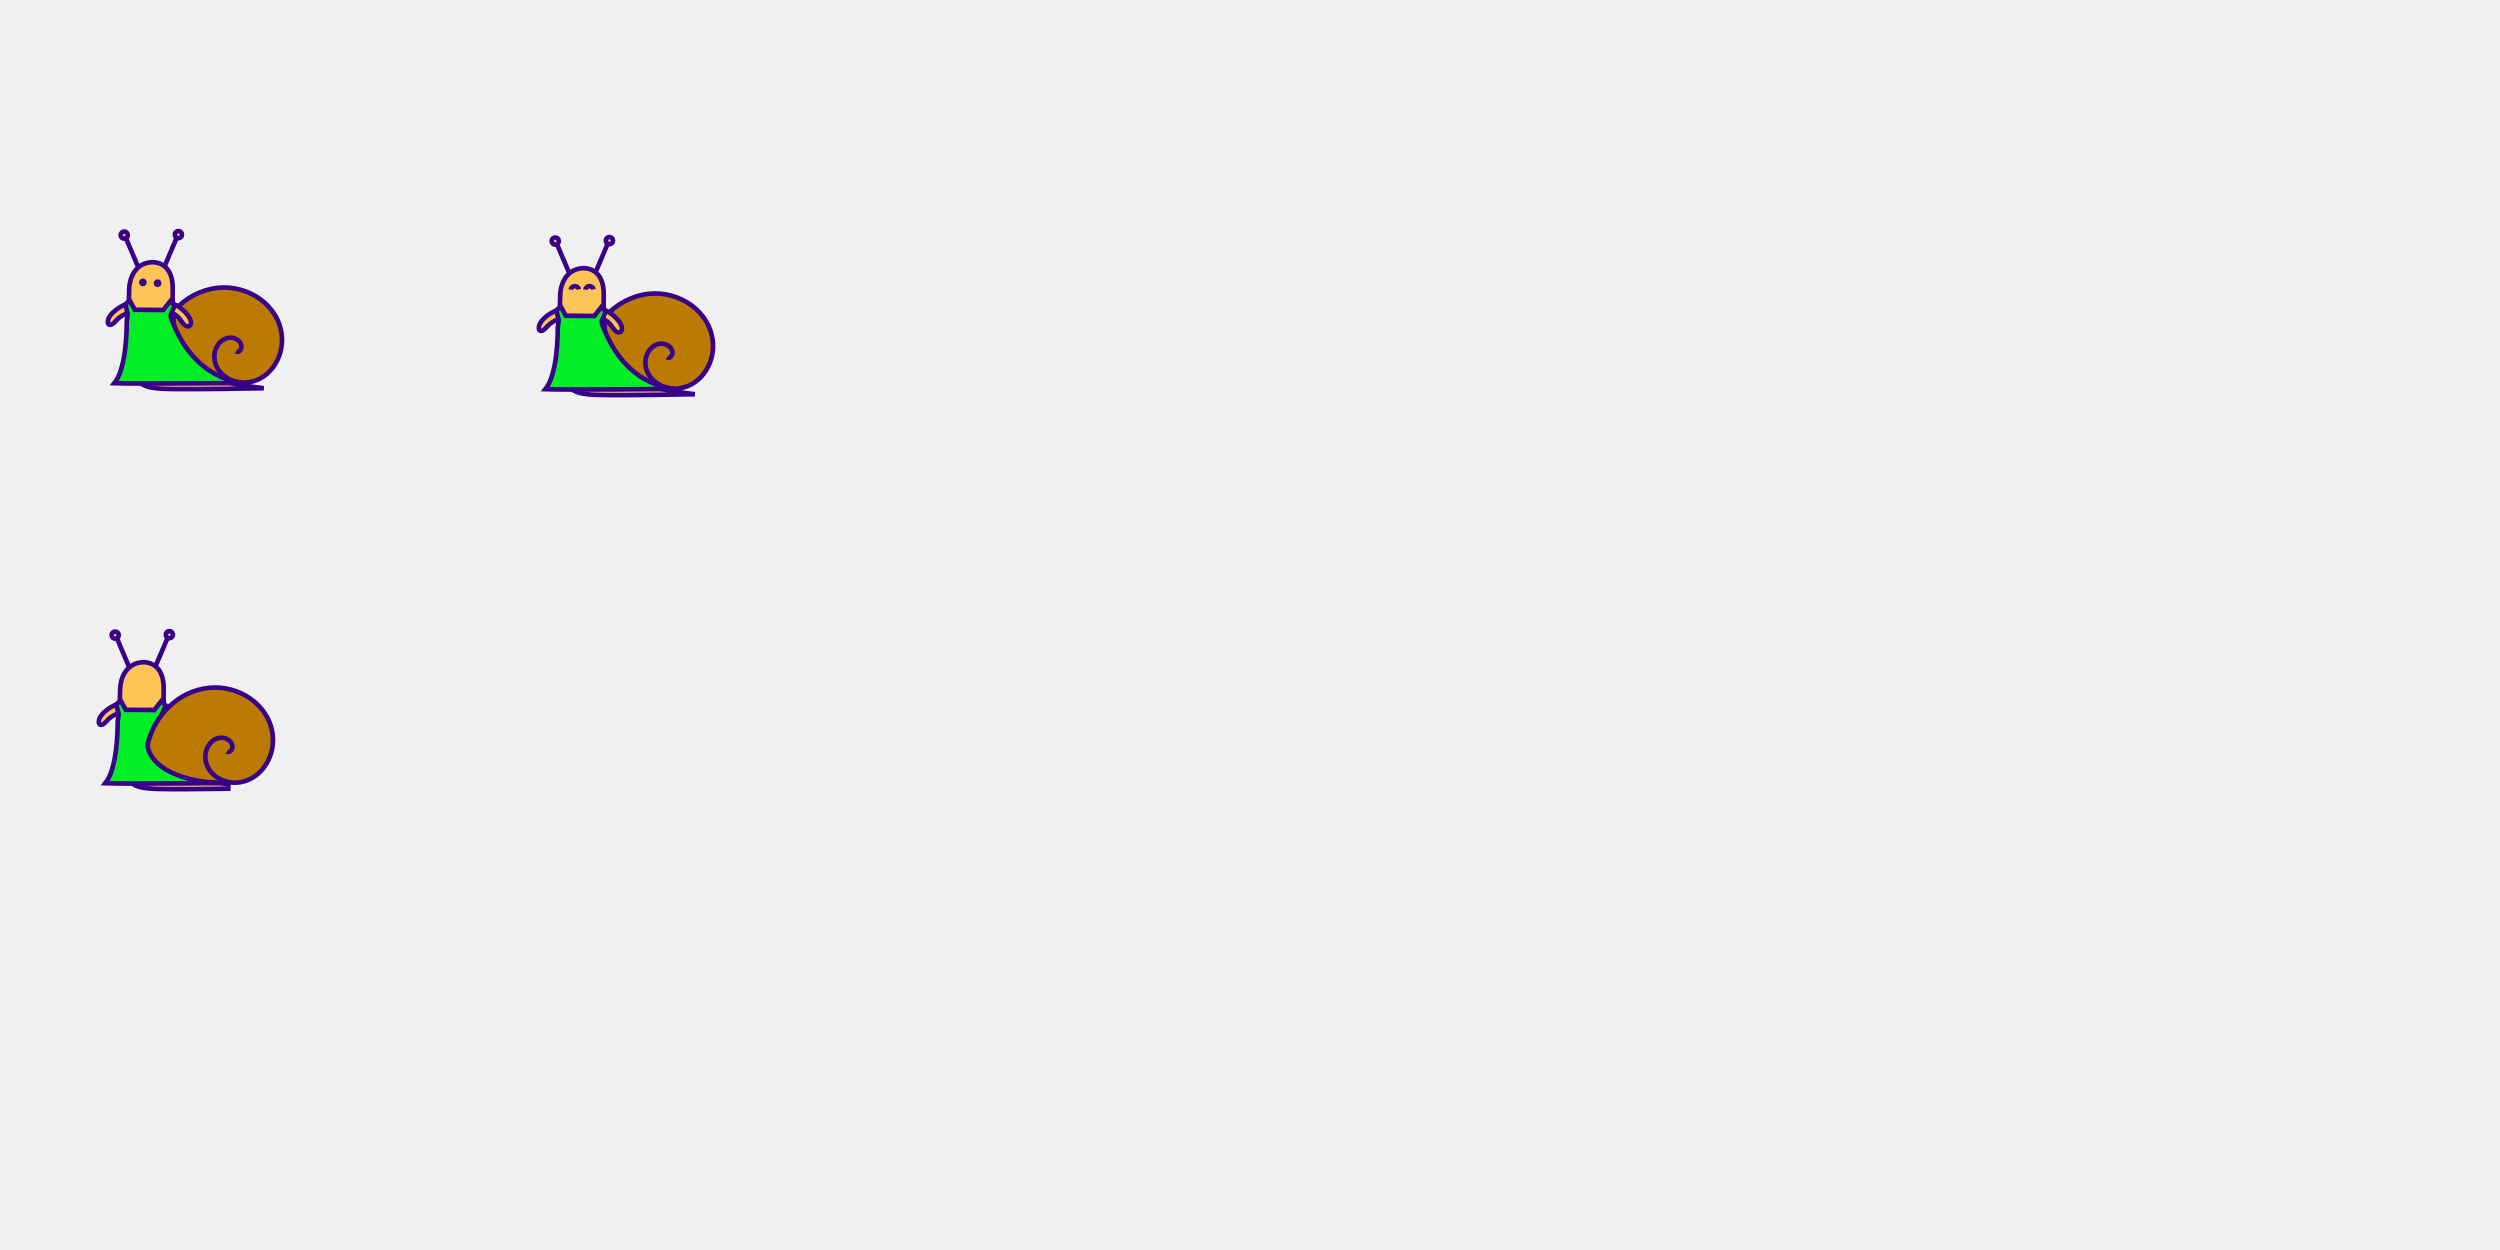
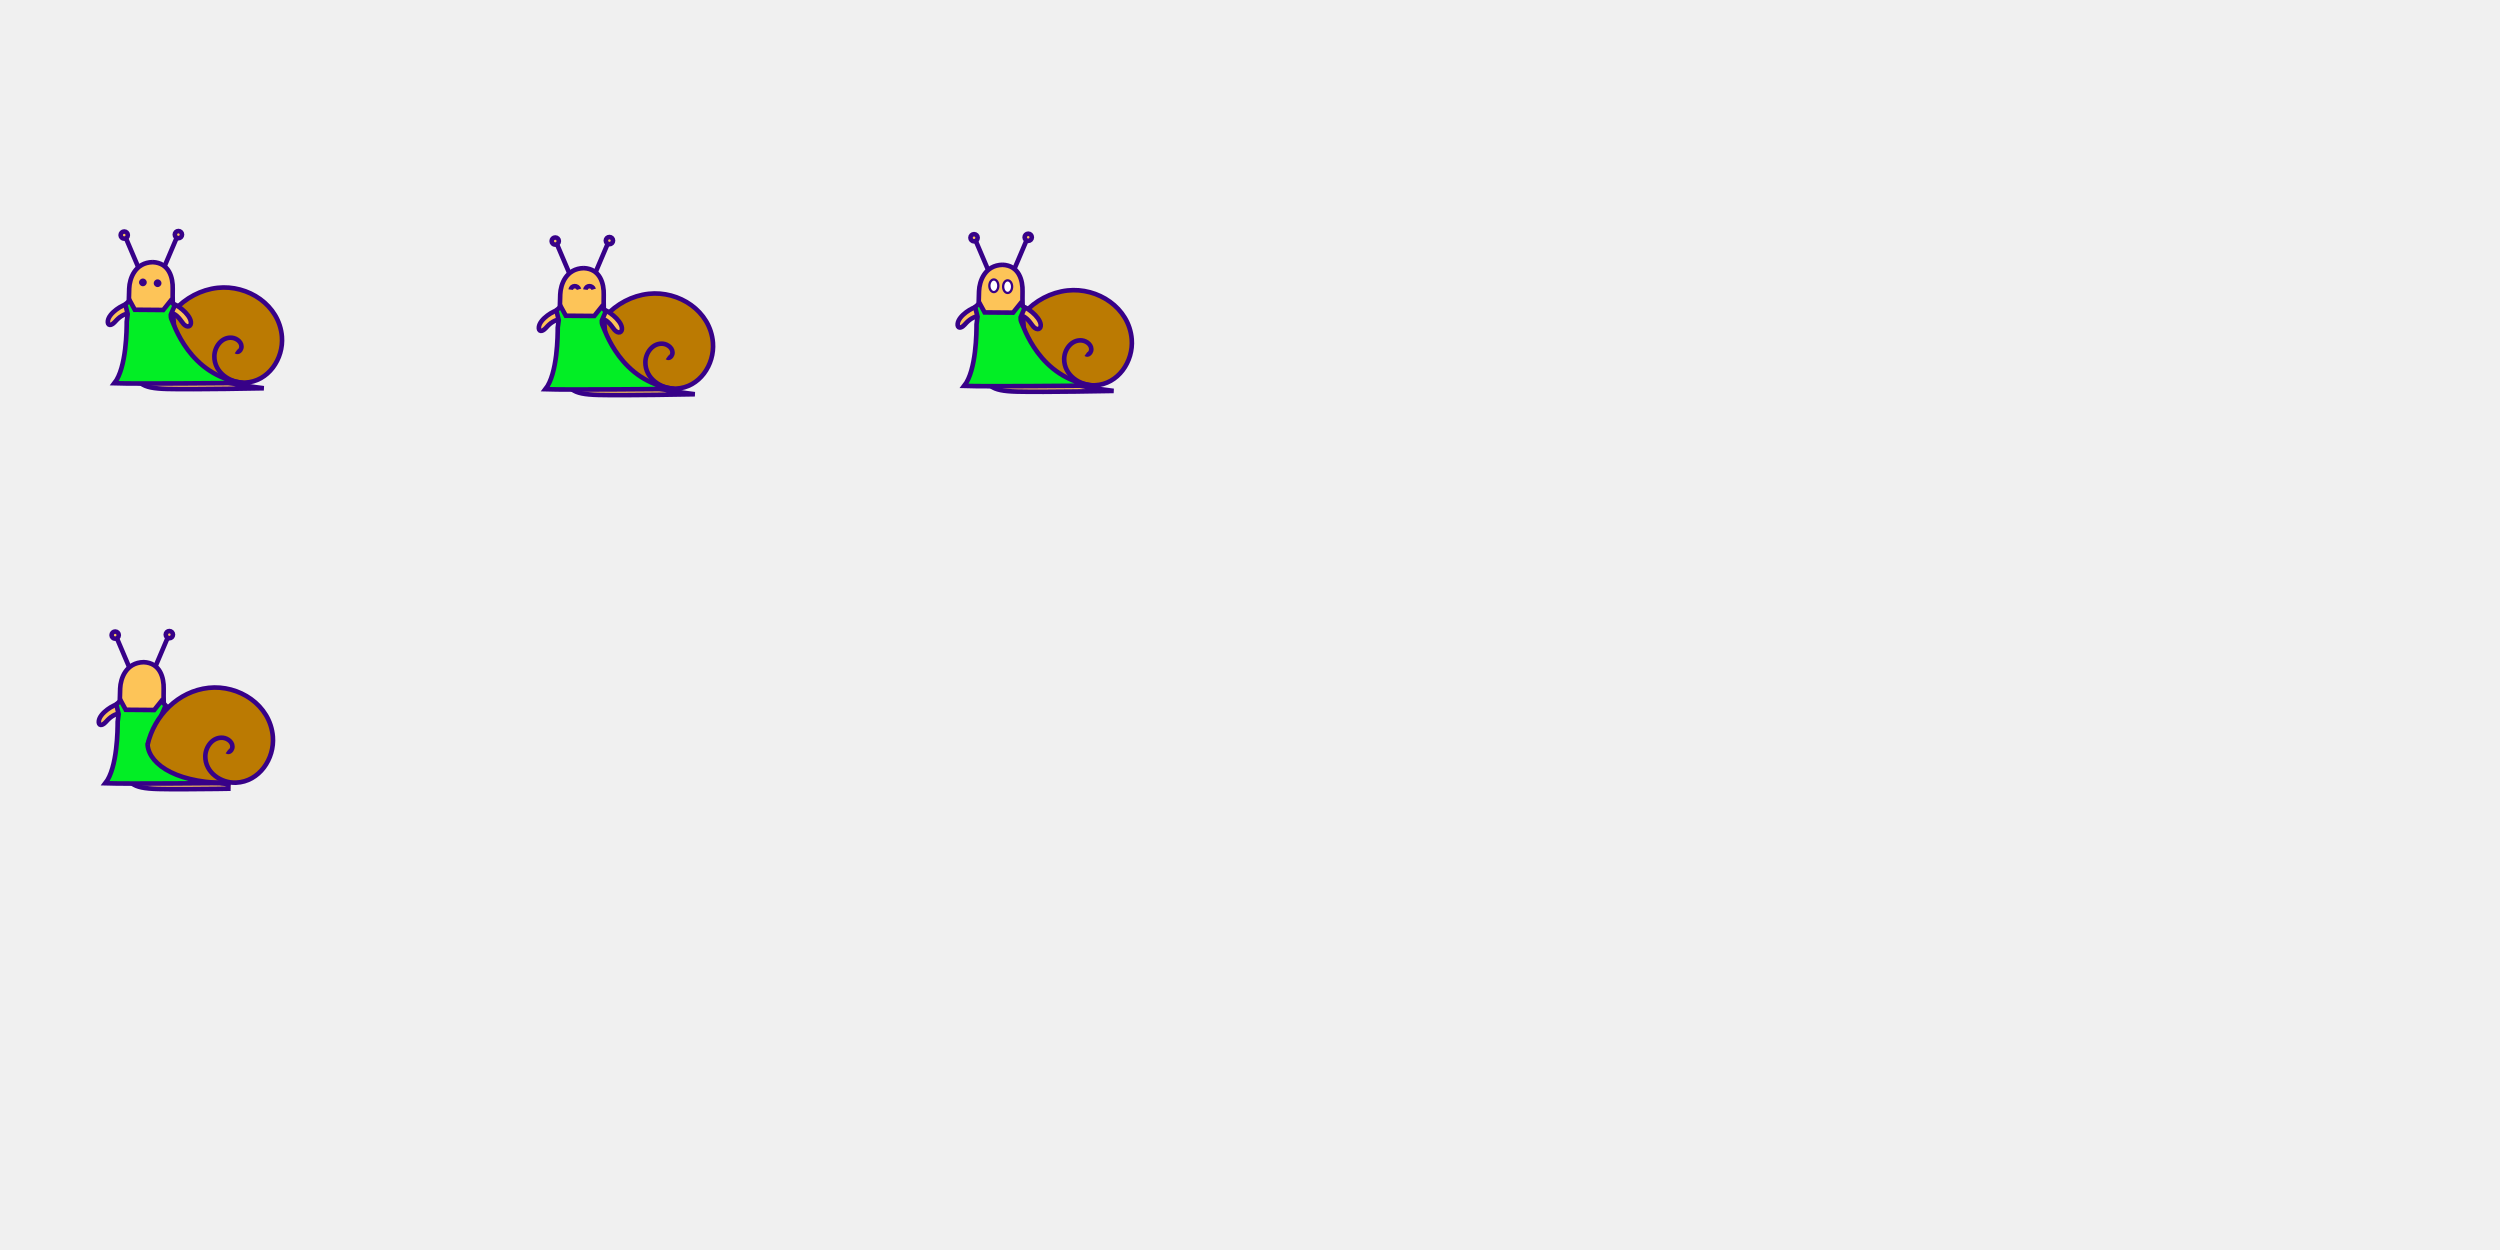
<svg xmlns="http://www.w3.org/2000/svg" xmlns:xlink="http://www.w3.org/1999/xlink" width="6480" height="3240" viewBox="0 0 540 270" version="1.1" id="svg1">
  <defs id="defs1">
    <linearGradient id="swatch44">
      <stop style="stop-color:#ff80f1;stop-opacity:1;" offset="0" id="stop44" />
    </linearGradient>
    <linearGradient id="swatch43">
      <stop style="stop-color:#ff80f1;stop-opacity:1;" offset="0" id="stop43" />
    </linearGradient>
    <pattern xlink:href="#pattern12" preserveAspectRatio="xMidYMid" id="pattern15" patternTransform="translate(-4.2089842e-6,-2.1347655e-5)" />
    <pattern xlink:href="#pattern11" preserveAspectRatio="xMidYMid" id="pattern13" patternTransform="translate(-4.2089842e-6,-1.1347656e-5)" />
    <pattern patternUnits="userSpaceOnUse" width="145.163" height="23.961" patternTransform="translate(194.6471,528.9346)" preserveAspectRatio="xMidYMid" id="pattern11">
      <rect style="fill:#ffffff;stroke:#6002ee;stroke-width:12;stroke-dasharray:none" id="rect11-6" width="133.163" height="11.961" x="6" y="6" rx="18" />
    </pattern>
    <pattern patternUnits="userSpaceOnUse" width="145.163" height="23.961" patternTransform="translate(194.6471,528.9346)" preserveAspectRatio="xMidYMid" id="pattern12">
      <rect style="fill:url(#pattern13);stroke:none" width="145.163" height="23.961" x="0" y="0" id="rect12" />
    </pattern>
    <pattern patternUnits="userSpaceOnUse" width="145.163" height="23.961" patternTransform="translate(194.6471,528.9346)" preserveAspectRatio="xMidYMid" id="pattern14">
      <rect style="fill:url(#pattern15);stroke:none" width="145.163" height="23.961" x="0" y="0" id="rect13" />
    </pattern>
    <clipPath clipPathUnits="userSpaceOnUse" id="clipPath34">
      <rect style="fill:none;fill-opacity:1;fill-rule:nonzero;stroke:#370188;stroke-width:3.175;stroke-dasharray:none;stroke-opacity:1" id="rect35" width="282.575" height="354.012" x="1.587" y="15.875" />
    </clipPath>
    <clipPath clipPathUnits="userSpaceOnUse" id="clipPath35">
      <rect style="fill:none;fill-opacity:1;fill-rule:nonzero;stroke:#370188;stroke-width:3.175;stroke-dasharray:none;stroke-opacity:1" id="rect36" width="282.575" height="354.012" x="1.587" y="15.875" />
    </clipPath>
    <clipPath clipPathUnits="userSpaceOnUse" id="clipPath33">
      <rect style="fill:none;fill-opacity:1;fill-rule:nonzero;stroke:#370188;stroke-width:3.175;stroke-dasharray:none;stroke-opacity:1" id="rect34" width="282.575" height="354.012" x="1.587" y="15.875" transform="scale(-1,1)" />
    </clipPath>
    <clipPath clipPathUnits="userSpaceOnUse" id="clipPath32">
      <rect style="fill:none;fill-opacity:1;fill-rule:nonzero;stroke:#370188;stroke-width:3.175;stroke-dasharray:none;stroke-opacity:1" id="rect33" width="282.575" height="354.012" x="1.587" y="15.875" />
    </clipPath>
  </defs>
  <g id="layer1">
    <path style="fill:#bb7a02;fill-opacity:1;stroke:#370188;stroke-width:1;stroke-dasharray:none;stroke-opacity:1" d="m 32.866,80.428 10.072,1.855 13.264,-1.91 -4.243,-11.455 -15.186,-0.932 z" id="path31" />
    <path style="fill:#fdc458;fill-opacity:1;stroke:#370188;stroke-width:1;stroke-dasharray:none;stroke-opacity:1" d="m 27.903,67.649 c -1.751,0.303 -2.593,1.361 -3.138,1.94 -0.829,0.882 -1.572,0.758 -1.467,-0.23 0.188,-1.767 3.21,-3.632 4.473,-3.75" id="path30" />
    <path style="fill:#fdc458;fill-opacity:1;stroke:#370188;stroke-width:1;stroke-dasharray:none;stroke-opacity:1" d="m 32.995,56.622 c -3.821,0.084 -5.005,3.522 -5.087,5.678 -0.113,3.012 -0.438,12.917 0.605,16.643 1.043,3.726 1.64,4.919 7.602,5.068 5.962,0.149 20.868,-0.149 20.868,-0.149 0,0 -15.875,-1.807 -17.664,-4.937 -1.789,-3.13 -2.103,-13.245 -2.012,-16.527 0.065,-2.357 -0.736,-5.627 -4.313,-5.776 z" id="path26" />
    <path style="fill:#bb7a02;fill-opacity:1;fill-rule:evenodd;stroke:#370188;stroke-width:0.695;stroke-dasharray:none;stroke-opacity:1" id="path27" d="m 105.69,39.348 c -0.324,0.232 -0.695,-0.17 -0.775,-0.457 -0.235,-0.84 0.618,-1.513 1.368,-1.594 1.544,-0.166 2.642,1.347 2.664,2.759 0.038,2.434 -2.344,4.074 -4.611,3.979 -3.508,-0.147 -5.803,-3.601 -5.535,-6.911 0.387,-4.765 5.112,-7.824 9.65,-7.327 2.501,0.274 4.829,1.527 6.511,3.387" transform="matrix(-1.438254,0,0,1.438254,202.9932,19.31585)" />
    <circle style="fill:#fdc458;fill-opacity:1;stroke:#370188;stroke-width:1;stroke-dasharray:none;stroke-opacity:1" id="path28" cx="26.833" cy="50.779" r="0.776" />
    <path style="fill:#ffffff;fill-opacity:1;stroke:#370188;stroke-width:1;stroke-dasharray:none;stroke-opacity:1" d="M 29.783,57.518 27.298,51.679" id="path29" />
    <circle style="fill:#fdc458;fill-opacity:1;stroke:#370188;stroke-width:1;stroke-dasharray:none;stroke-opacity:1" id="path28-0" cx="-38.535" cy="50.678" r="0.776" transform="scale(-1,1)" />
    <path style="fill:#ffffff;fill-opacity:1;stroke:#370188;stroke-width:1;stroke-dasharray:none;stroke-opacity:1" d="m 35.585,57.417 2.484,-5.838" id="path29-6" />
    <circle style="fill:#370188;fill-opacity:1;stroke:none;stroke-width:3.975;stroke-dasharray:none;stroke-opacity:1" id="path9" cx="30.867" cy="60.996" r="0.833" />
    <circle style="fill:#370188;fill-opacity:1;stroke:none;stroke-width:3.975;stroke-dasharray:none;stroke-opacity:1" id="path9-5" cx="34.042" cy="61.174" r="0.833" />
    <path style="fill:#fdc458;fill-opacity:1;stroke:#370188;stroke-width:1;stroke-dasharray:none;stroke-opacity:1" d="m 36.626,67.472 c 1.751,0.303 2.494,1.954 3.039,2.533 0.829,0.882 1.671,0.527 1.566,-0.46 -0.188,-1.767 -3.21,-3.994 -4.473,-4.112" id="path30-2" />
    <path style="mix-blend-mode:normal;fill:#02ee25;fill-opacity:1;fill-rule:nonzero;stroke:#370188;stroke-width:1;stroke-dasharray:none;stroke-opacity:1" d="m 27.071,65.732 0.512,2.119 -0.212,1.637 c 0,1.501 -0.02,9.956 -2.667,13.292 4.988,0.175 25.144,-0.049 27.822,-0.057 -11.67,-1.571 -14.978,-12.803 -15.555,-13.933 -0.083,-0.163 -0.073,-0.841 -0.073,-0.841 l 0.844,-1.968 -0.916,-0.979 -1.565,1.955 -6.144,-0.051 -1.087,-1.987 z" id="path33" />
    <path style="fill:#bb7a02;fill-opacity:1;stroke:#370188;stroke-width:1;stroke-dasharray:none;stroke-opacity:1" d="m 125.967,81.722 10.072,1.855 13.264,-1.91 -4.243,-11.455 -15.186,-0.932 z" id="path31-3" />
    <path style="fill:#fdc458;fill-opacity:1;stroke:#370188;stroke-width:1;stroke-dasharray:none;stroke-opacity:1" d="m 121.004,68.942 c -1.751,0.303 -2.593,1.361 -3.138,1.94 -0.829,0.882 -1.572,0.758 -1.467,-0.23 0.188,-1.767 3.21,-3.632 4.473,-3.75" id="path30-6" />
    <path style="fill:#fdc458;fill-opacity:1;stroke:#370188;stroke-width:1;stroke-dasharray:none;stroke-opacity:1" d="m 126.096,57.915 c -3.821,0.084 -5.005,3.522 -5.087,5.678 -0.113,3.012 -0.438,12.917 0.605,16.643 1.043,3.726 1.64,4.919 7.602,5.068 5.962,0.149 20.868,-0.149 20.868,-0.149 0,0 -15.875,-1.807 -17.664,-4.937 -1.789,-3.13 -2.103,-13.245 -2.012,-16.527 0.065,-2.357 -0.736,-5.627 -4.313,-5.776 z" id="path26-4" />
    <path style="fill:#bb7a02;fill-opacity:1;fill-rule:evenodd;stroke:#370188;stroke-width:0.695;stroke-dasharray:none;stroke-opacity:1" id="path27-2" d="m 105.69,39.348 c -0.324,0.232 -0.695,-0.17 -0.775,-0.457 -0.235,-0.84 0.618,-1.513 1.368,-1.594 1.544,-0.166 2.642,1.347 2.664,2.759 0.038,2.434 -2.344,4.074 -4.611,3.979 -3.508,-0.147 -5.803,-3.601 -5.535,-6.911 0.387,-4.765 5.112,-7.824 9.65,-7.327 2.501,0.274 4.829,1.527 6.511,3.387" transform="matrix(-1.438254,0,0,1.438254,296.0942,20.60928)" />
    <circle style="fill:#fdc458;fill-opacity:1;stroke:#370188;stroke-width:1;stroke-dasharray:none;stroke-opacity:1" id="path28-9" cx="119.933" cy="52.072" r="0.776" />
    <path style="fill:#ffffff;fill-opacity:1;stroke:#370188;stroke-width:1;stroke-dasharray:none;stroke-opacity:1" d="m 122.884,58.811 -2.484,-5.838" id="path29-2" />
    <circle style="fill:#fdc458;fill-opacity:1;stroke:#370188;stroke-width:1;stroke-dasharray:none;stroke-opacity:1" id="path28-0-2" cx="-131.636" cy="51.971" r="0.776" transform="scale(-1,1)" />
    <path style="fill:#ffffff;fill-opacity:1;stroke:#370188;stroke-width:1;stroke-dasharray:none;stroke-opacity:1" d="m 128.686,58.71 2.484,-5.838" id="path29-6-1" />
    <path style="fill:#fdc458;fill-opacity:1;stroke:#370188;stroke-width:1;stroke-dasharray:none;stroke-opacity:1" d="m 129.727,68.765 c 1.751,0.303 2.494,1.954 3.039,2.533 0.829,0.882 1.671,0.527 1.566,-0.46 -0.188,-1.767 -3.21,-3.994 -4.473,-4.112" id="path30-2-4" />
    <path style="mix-blend-mode:normal;fill:#02ee25;fill-opacity:1;fill-rule:nonzero;stroke:#370188;stroke-width:1;stroke-dasharray:none;stroke-opacity:1" d="m 120.172,67.025 0.512,2.119 -0.212,1.637 c 0,1.501 -0.02,9.956 -2.667,13.292 4.988,0.175 25.144,-0.049 27.822,-0.057 -11.67,-1.571 -14.978,-12.803 -15.555,-13.933 -0.083,-0.163 -0.073,-0.841 -0.073,-0.841 l 0.844,-1.968 -0.916,-0.979 -1.565,1.955 -6.144,-0.051 -1.087,-1.987 z" id="path33-0" />
    <path style="fill:#fdc458;fill-opacity:1;stroke:#370188;stroke-width:1;stroke-dasharray:none;stroke-opacity:1" d="m 25.949,154.055 c -1.751,0.303 -2.593,1.361 -3.138,1.94 -0.829,0.882 -1.572,0.758 -1.467,-0.23 0.188,-1.767 3.21,-3.632 4.473,-3.75" id="path30-7" />
    <path style="fill:#fdc458;fill-opacity:1;stroke:#370188;stroke-width:3.175;stroke-dasharray:none;stroke-opacity:1" d="m 224.551,197.446 c -12.131,0.266 -15.892,11.182 -16.15,18.029 -0.36,9.563 -1.391,41.011 1.922,52.842 3.313,11.831 5.206,15.617 24.136,16.091 18.93,0.473 66.256,-0.473 66.256,-0.473 0,0 -50.403,-5.738 -56.082,-15.676 -5.679,-9.938 -6.676,-42.054 -6.388,-52.473 0.207,-7.485 -2.336,-17.866 -13.694,-18.339 z" id="path26-6" clip-path="url(#clipPath34)" transform="matrix(0.3149606,0,0,0.3149606,-39.68363,80.84052)" />
    <path style="fill:#bb7a02;fill-opacity:1;stroke:#370188;stroke-width:3.175;stroke-dasharray:none;stroke-opacity:1" d="m 224.142,273.031 31.977,5.888 23.056,0.4 19.058,-6.464 -13.473,-36.369 -62.756,-3.081 z" id="path31-2" clip-path="url(#clipPath35)" transform="matrix(0.3149606,0,0,0.3149606,-39.04978,81.14076)" />
    <circle style="fill:#fdc458;fill-opacity:1;stroke:#370188;stroke-width:1;stroke-dasharray:none;stroke-opacity:1" id="path28-8" cx="24.879" cy="137.185" r="0.776" />
    <path style="fill:#ffffff;fill-opacity:1;stroke:#370188;stroke-width:1;stroke-dasharray:none;stroke-opacity:1" d="m 27.829,143.924 -2.484,-5.838" id="path29-3" />
    <circle style="fill:#fdc458;fill-opacity:1;stroke:#370188;stroke-width:3.175;stroke-dasharray:none;stroke-opacity:1" id="path28-0-8" cx="-242.141" cy="178.574" r="2.465" transform="matrix(-0.3149606,0,0,0.3149606,-39.68363,80.84052)" clip-path="url(#clipPath33)" />
    <path style="fill:#ffffff;fill-opacity:1;stroke:#370188;stroke-width:1;stroke-dasharray:none;stroke-opacity:1" d="m 33.631,143.823 2.484,-5.838" id="path29-6-4" />
    <path style="mix-blend-mode:normal;fill:#02ee25;fill-opacity:1;fill-rule:nonzero;stroke:#370188;stroke-width:3.175;stroke-dasharray:none;stroke-opacity:1" d="m 205.74,226.369 1.625,6.728 -0.674,5.198 c 0,4.765 -0.063,31.611 -8.468,42.202 15.838,0.556 79.834,-0.155 88.336,-0.182 -37.782,1.139 -58.068,-12.112 -59.339,-26.023 0.364,-2.28 4.381,-11.01 9.953,-18.215 0.355,-0.459 -0.232,-2.67 -0.232,-2.67 l 2.679,-6.248 -2.908,-3.108 -4.968,6.207 -19.508,-0.162 -3.45,-6.308 z" id="path33-9" clip-path="url(#clipPath32)" transform="matrix(0.3149606,0,0,0.3149606,-39.68363,80.84052)" />
    <path style="fill:#bb7a02;fill-opacity:1;fill-rule:evenodd;stroke:#370188;stroke-width:0.695;stroke-dasharray:none;stroke-opacity:1" id="path27-6" d="m 105.69,39.348 c -0.324,0.232 -0.695,-0.17 -0.775,-0.457 -0.235,-0.84 0.618,-1.513 1.368,-1.594 1.544,-0.166 2.642,1.347 2.664,2.759 0.038,2.434 -2.344,4.074 -4.611,3.979 -3.508,-0.147 -5.803,-3.601 -5.535,-6.911 0.387,-4.765 5.112,-7.824 9.65,-7.327 4.562,0.5 8.175,4.151 9.165,8.549" transform="matrix(-1.438254,0,0,1.438254,201.0392,105.7221)" />
    <path style="fill:none;stroke:#370188;stroke-width:1" d="m 123.285,62.562 c 0.126,-0.968 1.493,-1.001 1.786,-0.074" id="path1" />
    <path style="fill:none;stroke:#370188;stroke-width:1" d="m 126.458,62.562 c 0.126,-0.968 1.493,-1.001 1.786,-0.074" id="path1-0" />
+     <path style="fill:#bb7a02;fill-opacity:1;stroke:#370188;stroke-width:1;stroke-dasharray:none;stroke-opacity:1" d="M 216.428,81.004 226.499,82.859 239.764,80.949 235.52,69.494 220.334,68.562 Z" id="path31-3-5" />
+     <path style="fill:#fdc458;fill-opacity:1;stroke:#370188;stroke-width:1;stroke-dasharray:none;stroke-opacity:1" d="m 211.465,68.225 c -1.751,0.303 -2.593,1.361 -3.138,1.94 -0.829,0.882 -1.572,0.758 -1.467,-0.23 0.188,-1.767 3.21,-3.632 4.473,-3.75" id="path30-6-0" />
+     <path style="fill:#fdc458;fill-opacity:1;stroke:#370188;stroke-width:1;stroke-dasharray:none;stroke-opacity:1" d="m 216.557,57.198 c -3.821,0.084 -5.005,3.522 -5.087,5.678 -0.113,3.012 -0.438,12.917 0.605,16.643 1.043,3.726 1.64,4.919 7.602,5.068 5.962,0.149 20.868,-0.149 20.868,-0.149 0,0 -15.875,-1.807 -17.664,-4.937 -1.789,-3.13 -2.103,-13.245 -2.012,-16.527 0.065,-2.357 -0.736,-5.627 -4.313,-5.776 z" id="path26-4-2" />
+     <path style="fill:#bb7a02;fill-opacity:1;fill-rule:evenodd;stroke:#370188;stroke-width:0.695;stroke-dasharray:none;stroke-opacity:1" id="path27-2-5" d="m 105.69,39.348 c -0.324,0.232 -0.695,-0.17 -0.775,-0.457 -0.235,-0.84 0.618,-1.513 1.368,-1.594 1.544,-0.166 2.642,1.347 2.664,2.759 0.038,2.434 -2.344,4.074 -4.611,3.979 -3.508,-0.147 -5.803,-3.601 -5.535,-6.911 0.387,-4.765 5.112,-7.824 9.65,-7.327 2.501,0.274 4.829,1.527 6.511,3.387" transform="matrix(-1.438254,0,0,1.438254,386.5548,19.89202)" />
+     <circle style="fill:#fdc458;fill-opacity:1;stroke:#370188;stroke-width:1;stroke-dasharray:none;stroke-opacity:1" id="path28-9-4" cx="210.394" cy="51.355" r="0.776" />
+     <path style="fill:#ffffff;fill-opacity:1;stroke:#370188;stroke-width:1;stroke-dasharray:none;stroke-opacity:1" d="m 213.344,58.094 -2.484,-5.838" id="path29-2-2" />
+     <circle style="fill:#fdc458;fill-opacity:1;stroke:#370188;stroke-width:1;stroke-dasharray:none;stroke-opacity:1" id="path28-0-2-1" cx="-222.097" cy="51.254" r="0.776" transform="scale(-1,1)" />
+     <path style="fill:#ffffff;fill-opacity:1;stroke:#370188;stroke-width:1;stroke-dasharray:none;stroke-opacity:1" d="m 219.147,57.993 2.484,-5.838" id="path29-6-1-5" />
+     <path style="fill:#fdc458;fill-opacity:1;stroke:#370188;stroke-width:1;stroke-dasharray:none;stroke-opacity:1" d="m 220.188,68.048 c 1.751,0.303 2.494,1.954 3.039,2.533 0.829,0.882 1.671,0.527 1.566,-0.46 -0.188,-1.767 -3.21,-3.994 -4.473,-4.112" id="path30-2-4-1" />
+     <path style="mix-blend-mode:normal;fill:#02ee25;fill-opacity:1;fill-rule:nonzero;stroke:#370188;stroke-width:1;stroke-dasharray:none;stroke-opacity:1" d="m 210.632,66.308 0.512,2.119 -0.212,1.637 c 0,1.501 -0.02,9.956 -2.667,13.292 4.988,0.175 25.144,-0.049 27.822,-0.057 -11.67,-1.571 -14.978,-12.803 -15.555,-13.933 -0.083,-0.163 -0.073,-0.841 -0.073,-0.841 l 0.844,-1.968 -0.916,-0.979 -1.565,1.955 -6.144,-0.051 -1.087,-1.987 z" id="path33-0-6" />
+     <ellipse style="fill:#ffffff;fill-opacity:1;stroke:#370188;stroke-width:0.5;stroke-dasharray:none;stroke-opacity:1" id="path9-9" cx="214.67" cy="61.728" rx="0.968" ry="1.362" />
+     <ellipse style="fill:#ffffff;fill-opacity:1;stroke:#370188;stroke-width:0.5;stroke-dasharray:none;stroke-opacity:1" id="path9-9-0" cx="217.648" cy="61.916" rx="0.968" ry="1.362" />
  </g>
</svg>
